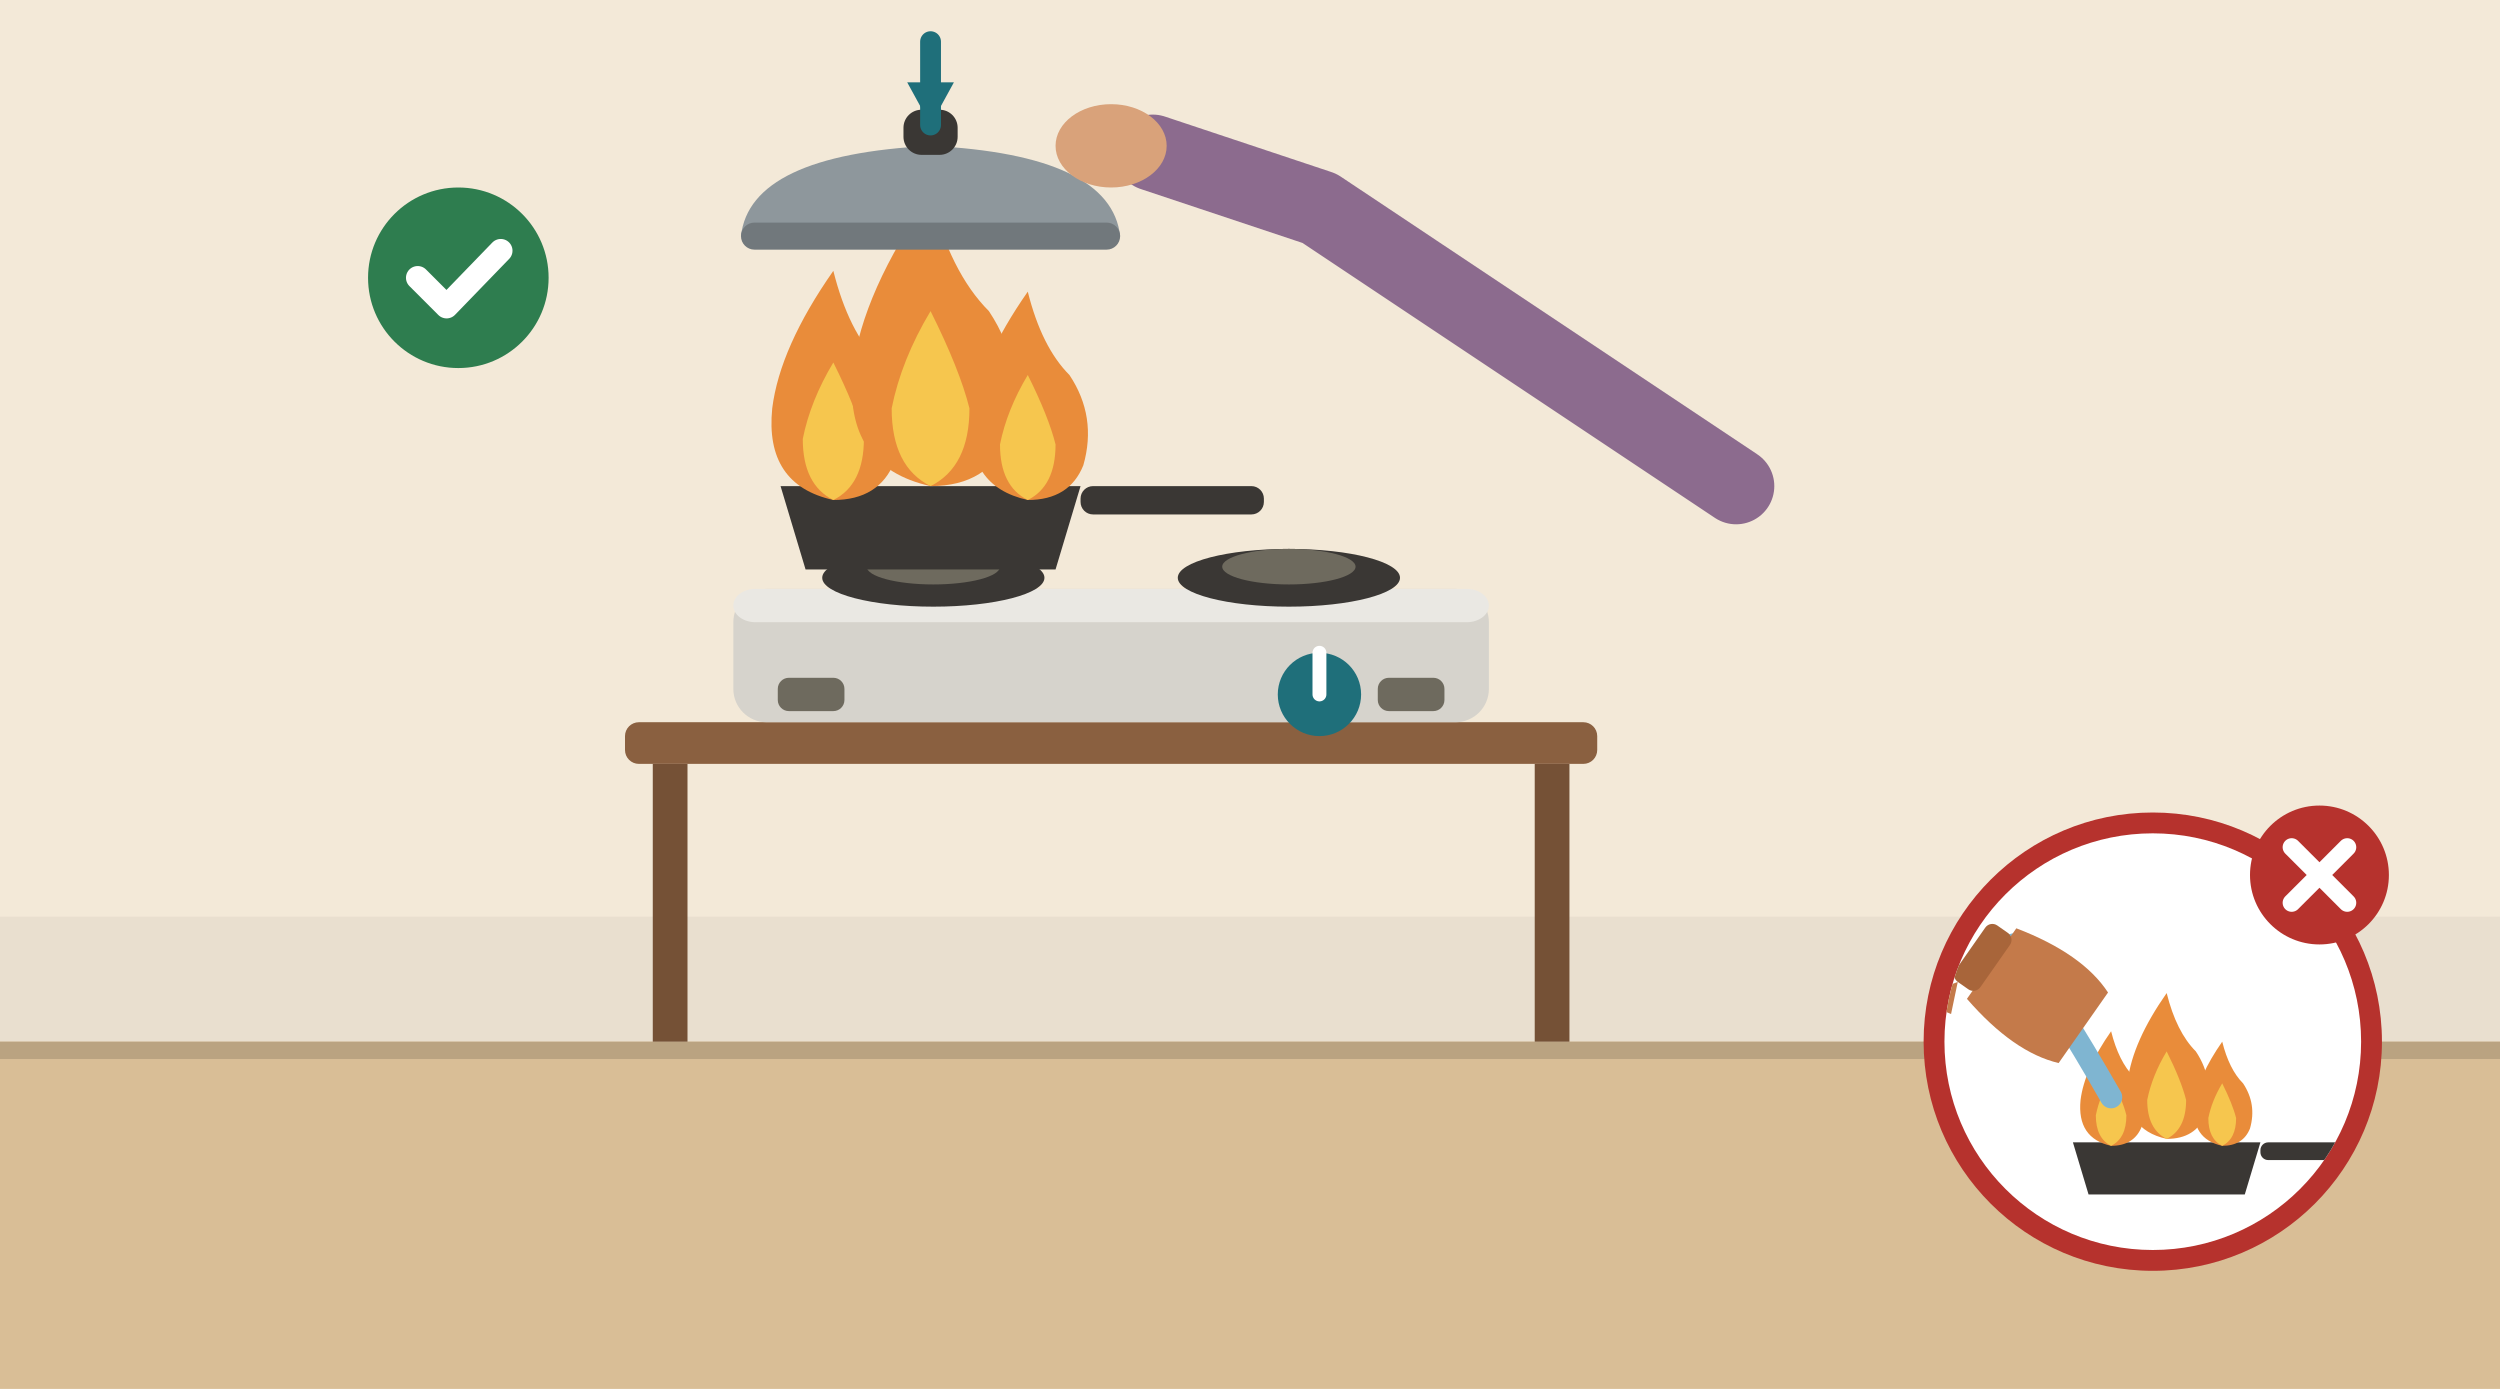
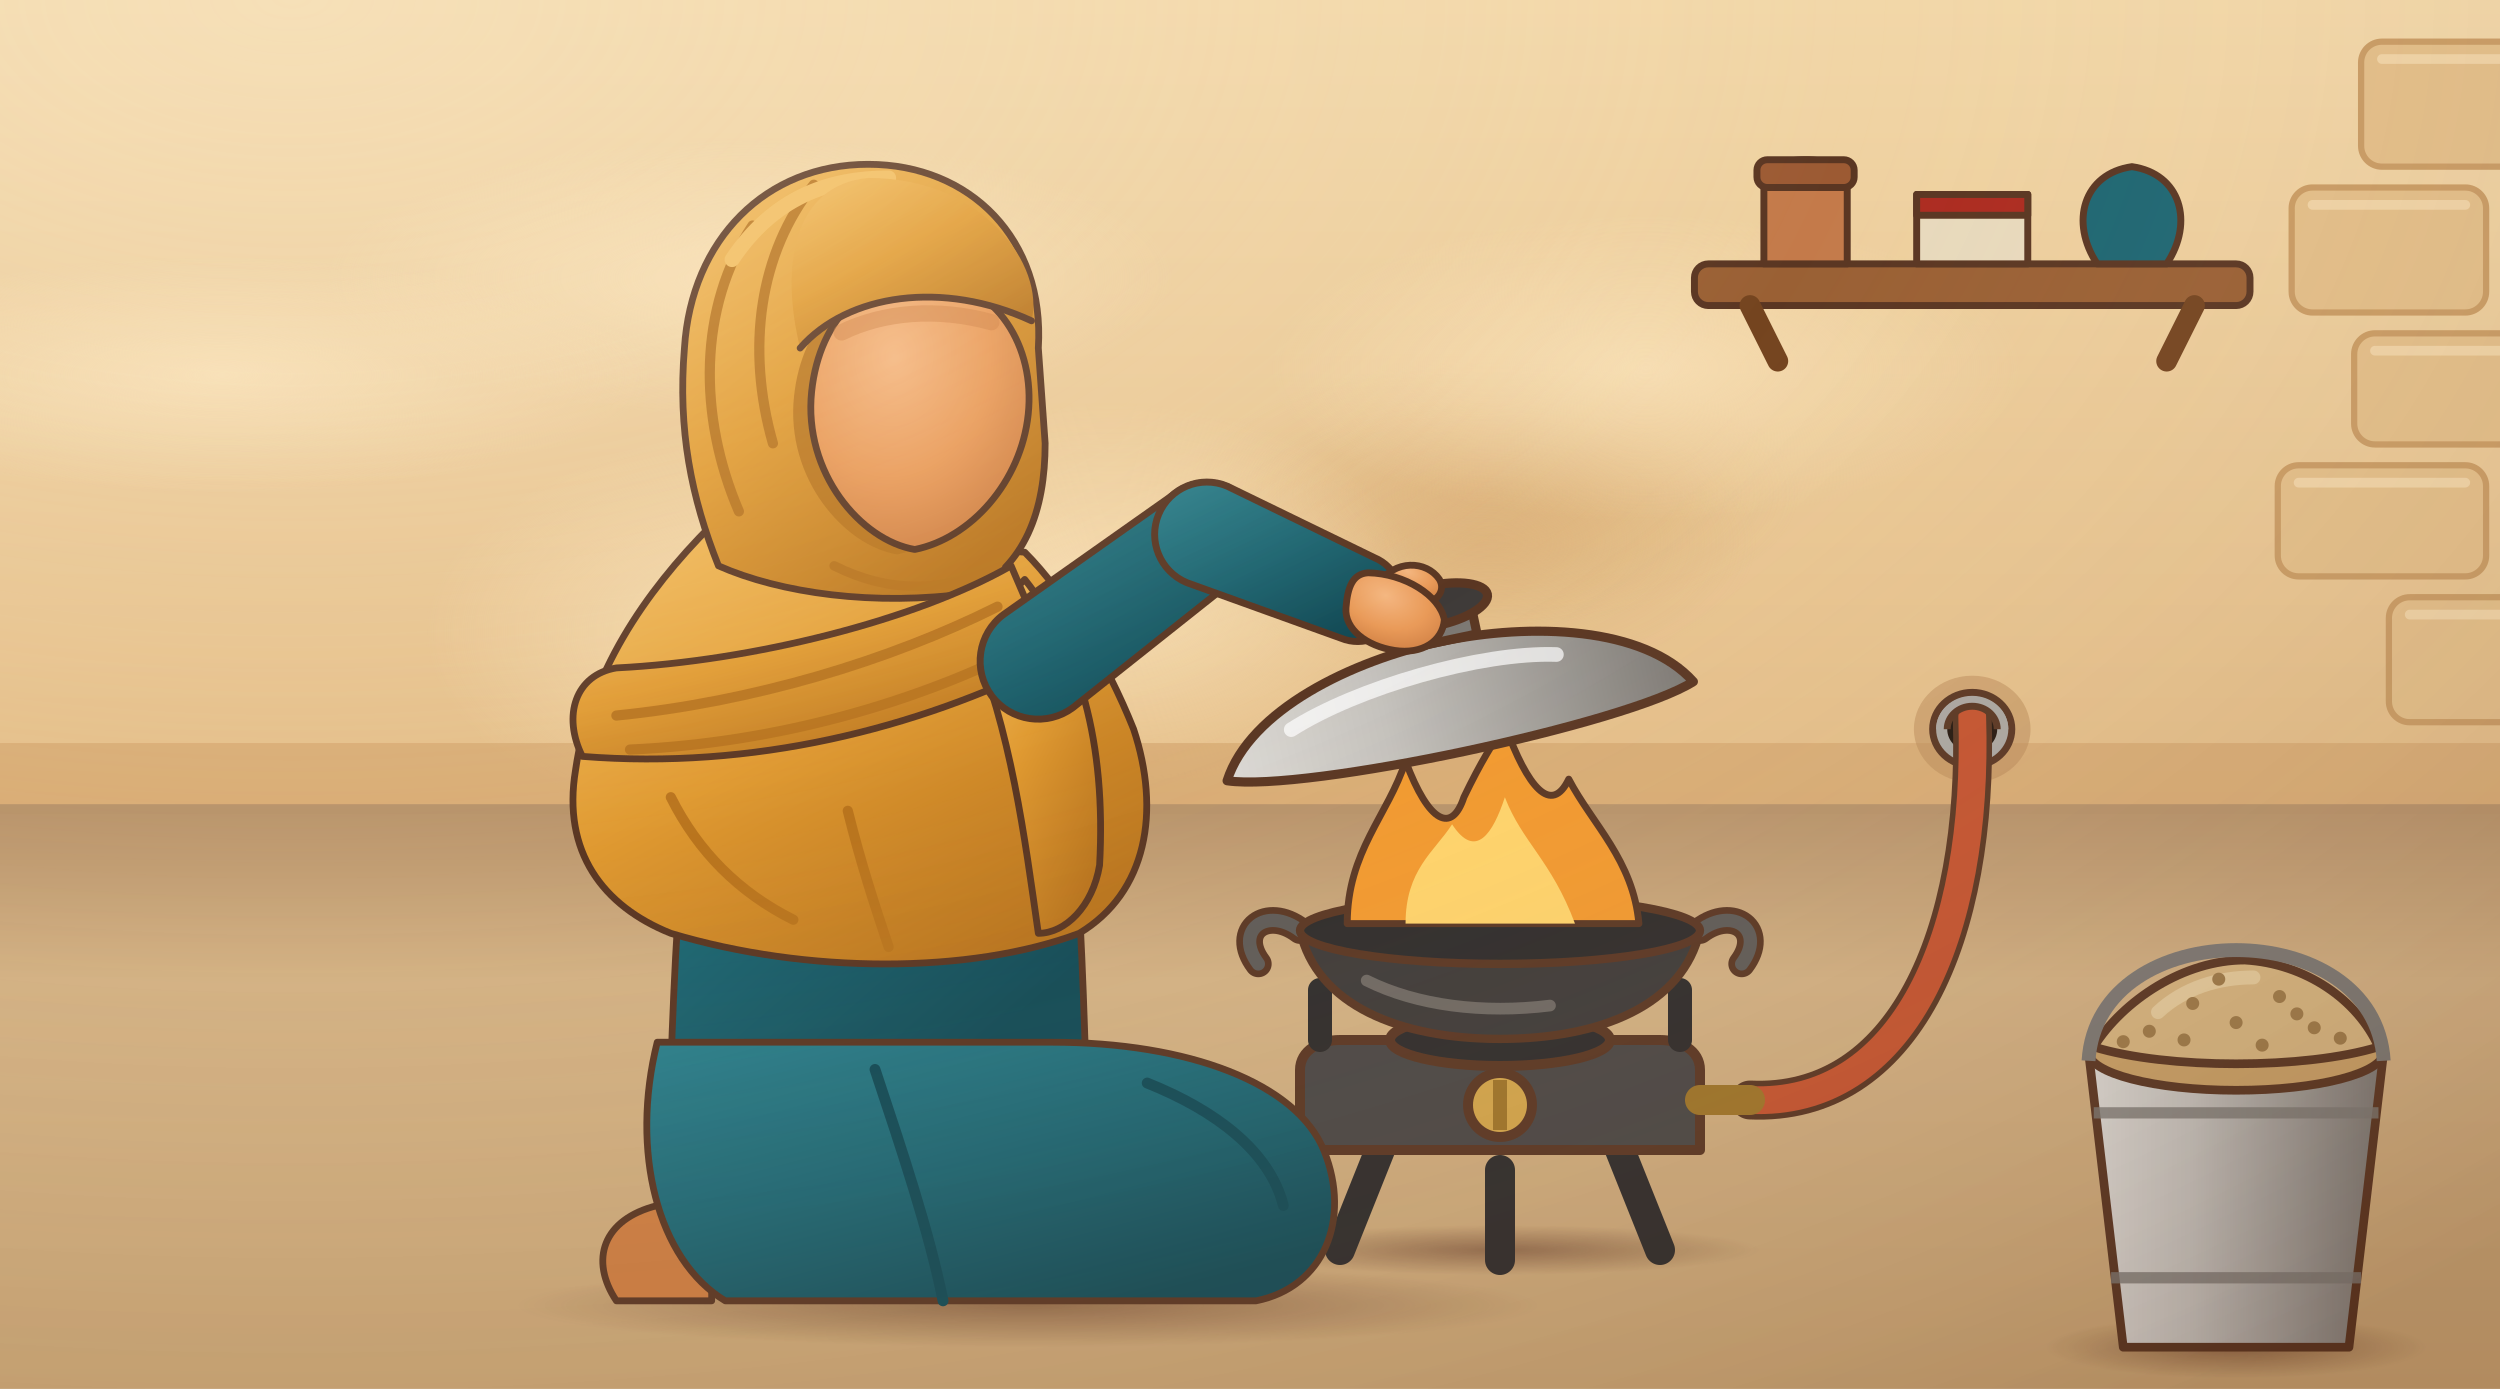
<svg xmlns="http://www.w3.org/2000/svg" viewBox="0 0 360 200">
-   <rect x="0" y="0" width="360" height="200" fill="#F3E9D8" />
-   <rect x="0" y="132" width="360" height="18" fill="#E9DFCF" />
-   <rect x="0" y="150" width="360" height="50" fill="#D9BE96" />
-   <rect x="0" y="150" width="360" height="2.5" fill="#BAA381" />
-   <rect x="90" y="104" width="140" height="6" rx="2" fill="#8A6040" />
-   <rect x="94" y="110" width="5" height="40" fill="#755136" />
-   <rect x="221" y="110" width="5" height="40" fill="#755136" />
-   <g transform="translate(160 104) scale(1.6)">
-     <rect x="-34" y="-12" width="68" height="12" rx="3" fill="#D6D3CC" />
-     <rect x="-34" y="-12" width="68" height="3" rx="2" fill="#EAE8E3" />
-     <rect x="-30" y="-4" width="6" height="3" rx="1" fill="#6E6A5E" />
-     <rect x="24" y="-4" width="6" height="3" rx="1" fill="#6E6A5E" />
-     <ellipse cx="-16" cy="-13" rx="10" ry="2.6" fill="#3A3734" />
-     <ellipse cx="-16" cy="-14" rx="6" ry="1.6" fill="#6E6A5E" />
-     <ellipse cx="16" cy="-13" rx="10" ry="2.6" fill="#3A3734" />
-     <ellipse cx="16" cy="-14" rx="6" ry="1.6" fill="#6E6A5E" />
+   <defs>
+     <linearGradient id="wl" x1="0" y1="0" x2="0" y2="1">
+       <stop offset="0" stop-color="#F2D7A8" />
+       <stop offset="1" stop-color="#E4BD87" />
+     </linearGradient>
+     <radialGradient id="lt" cx=".12" cy="0" r="1.25">
+       <stop offset="0" stop-color="#FFF4DC" stop-opacity=".30" />
+       <stop offset=".5" stop-color="#FFF4DC" stop-opacity="0" />
+       <stop offset="1" stop-color="#4A1E08" stop-opacity=".18" />
+     </radialGradient>
+     <radialGradient id="bl">
+       <stop offset="0" stop-color="#FAE3BA" stop-opacity=".75" />
+       <stop offset="1" stop-color="#FAE3BA" stop-opacity="0" />
+     </radialGradient>
+     <radialGradient id="bd">
+       <stop offset="0" stop-color="#D6A86F" stop-opacity=".45" />
+       <stop offset="1" stop-color="#D6A86F" stop-opacity="0" />
+     </radialGradient>
+     <radialGradient id="sh">
+       <stop offset="0" stop-color="#3A0E06" stop-opacity=".38" />
+       <stop offset="1" stop-color="#3A0E06" stop-opacity="0" />
+     </radialGradient>
+     <radialGradient id="sk" cx=".36" cy=".3" r=".8">
+       <stop offset="0" stop-color="#F4B680" />
+       <stop offset=".55" stop-color="#E99A58" />
+       <stop offset="1" stop-color="#CC7C40" />
+     </radialGradient>
+     <linearGradient id="sc" x1="0" y1="0" x2="0.7" y2="1">
+       <stop offset="0" stop-color="#F2BC5E" />
+       <stop offset=".5" stop-color="#E09A31" />
+       <stop offset="1" stop-color="#B9741D" />
+     </linearGradient>
+     <linearGradient id="te" x1="0" y1="0" x2="0.7" y2="1">
+       <stop offset="0" stop-color="#2B7F8B" />
+       <stop offset=".5" stop-color="#1D6672" />
+       <stop offset="1" stop-color="#124A55" />
+     </linearGradient>
+     <linearGradient id="al" x1="0" y1="0" x2="1" y2="0">
+       <stop offset="0" stop-color="#DCD9D4" />
+       <stop offset=".35" stop-color="#C4C1BC" />
+       <stop offset="1" stop-color="#7C7873" />
+     </linearGradient>
+     <linearGradient id="ef" x1="0" y1="0" x2="0" y2="1">
+       <stop offset="0" stop-color="#B8936A" />
+       <stop offset=".3" stop-color="#D3B183" />
+       <stop offset="1" stop-color="#C9A473" />
+     </linearGradient>
+   </defs>
+   <rect width="360" height="116" fill="url(#wl)" />
+   <ellipse cx="108" cy="40" rx="61" ry="20" fill="url(#bl)" />
+   <ellipse cx="213" cy="78" rx="40" ry="20" fill="url(#bd)" />
+   <ellipse cx="215" cy="71" rx="44" ry="19" fill="url(#bd)" />
+   <ellipse cx="237" cy="53" rx="54" ry="22" fill="url(#bl)" />
+   <ellipse cx="113" cy="91" rx="52" ry="29" fill="url(#bl)" />
+   <ellipse cx="160" cy="86" rx="45" ry="28" fill="url(#bl)" />
+   <ellipse cx="32" cy="54" rx="62" ry="17" fill="url(#bl)" />
+   <rect y="107" width="360" height="9" fill="#CF9F66" opacity=".55" />
+   <rect x="340" y="6" width="26" height="18" rx="3" fill="#E3BE88" stroke="#C99B63" stroke-width=".9" />
+   <path d="M343 8.5h20" stroke="#F0D3A5" stroke-width="1.4" stroke-linecap="round" />
+   <rect x="330" y="27" width="28" height="18" rx="3" fill="#E3BE88" stroke="#C99B63" stroke-width=".9" />
+   <path d="M333 29.5h22" stroke="#F0D3A5" stroke-width="1.4" stroke-linecap="round" />
+   <rect x="339" y="48" width="27" height="16" rx="3" fill="#E3BE88" stroke="#C99B63" stroke-width=".9" />
+   <path d="M342 50.5h21" stroke="#F0D3A5" stroke-width="1.4" stroke-linecap="round" />
+   <rect x="328" y="67" width="30" height="16" rx="3" fill="#E3BE88" stroke="#C99B63" stroke-width=".9" />
+   <path d="M331 69.5h24" stroke="#F0D3A5" stroke-width="1.4" stroke-linecap="round" />
+   <rect x="344" y="86" width="22" height="18" rx="3" fill="#E3BE88" stroke="#C99B63" stroke-width=".9" />
+   <path d="M347 88.5h16" stroke="#F0D3A5" stroke-width="1.4" stroke-linecap="round" />
+   <rect y="116" width="360" height="84" fill="url(#ef)" />
+   <path d="M0 116.5H360" stroke="#B8936A" stroke-width="1.4" />
+   <rect x="244" y="38" width="80" height="6" rx="2" fill="#9A6034" stroke="#5A3622" stroke-width="1" stroke-linejoin="round" stroke-linecap="round" />
+   <path d="M252 44l4 8M316 44l-4 8" stroke="#74441F" stroke-width="3" stroke-linecap="round" />
+   <path d="M254 38V26C254 22 266 22 266 26V38Z" fill="#C47A4A" stroke="#5A3622" stroke-width="1" stroke-linejoin="round" stroke-linecap="round" />
+   <rect x="253" y="23" width="14" height="4" rx="1.5" fill="#9C5A33" stroke="#5A3622" stroke-width="1" stroke-linejoin="round" stroke-linecap="round" />
+   <path d="M276 38V28H292V38Z" fill="#E8D9BC" stroke="#5A3622" stroke-width="1" stroke-linejoin="round" stroke-linecap="round" />
+   <path d="M276 28H292V31H276Z" fill="#AC2B20" stroke="#5A3622" stroke-width="1" stroke-linejoin="round" stroke-linecap="round" />
+   <path d="M302 38C298 32 300 25 307 24C314 25 316 32 312 38Z" fill="#1D6672" stroke="#5A3622" stroke-width="1" stroke-linejoin="round" stroke-linecap="round" />
+   <ellipse cx="284" cy="105" rx="8.4" ry="7.7" fill="#B98A57" opacity=".5" />
+   <ellipse cx="284" cy="105" rx="5.7" ry="5.3" fill="#ABA7A2" stroke="#5A3622" stroke-width="1" stroke-linejoin="round" stroke-linecap="round" />
+   <ellipse cx="284" cy="105" rx="3.6" ry="3.3" fill="#24170F" />
+   <path d="M252.0 158.4C274.0 159.4 285 135 284 103.2" fill="none" stroke="#5A3622" stroke-width="5.6" stroke-linecap="round" />
+   <path d="M252.0 158.4C274.0 159.4 285 135 284 103.2" fill="none" stroke="#C5532F" stroke-width="4" stroke-linecap="round" />
+   <path d="M278.8 105A5.2 4.7 0 0 1 289.2 105L287.6 105A3.6 3.3 0 0 0 280.4 105Z" fill="#ABA7A2" />
+   <path d="M280.4 105A3.6 3.3 0 0 1 287.6 105" fill="none" stroke="#5A3622" stroke-width="1" />
+   <ellipse cx="216" cy="180" rx="37.44" ry="3.6" fill="url(#sh)" />
+   <g transform="translate(216 180) scale(1.44)">
+     <path d="M-16 0L-12-10M16 0L12-10M0 1V-8" stroke="#2E2B2A" stroke-width="3" stroke-linecap="round" />
+     <path d="M-20-10H20V-18C20-20 18-21 16-21H-16C-18-21-20-20-20-18Z" fill="#4A4644" stroke="#5A3622" stroke-width="1" stroke-linejoin="round" stroke-linecap="round" />
+     <ellipse cx="0" cy="-21" rx="11" ry="2.6" fill="#2E2B2A" stroke="#5A3622" stroke-width="1" stroke-linejoin="round" stroke-linecap="round" />
+     <path d="M-18-21V-26M18-21V-26M0-23V-27" stroke="#2E2B2A" stroke-width="2.4" stroke-linecap="round" />
+     <circle cx="0" cy="-14.5" r="3.2" fill="#D3A54A" stroke="#5A3622" stroke-width="1" stroke-linejoin="round" stroke-linecap="round" />
+     <path d="M0-17V-12" stroke="#9F7428" stroke-width="1.4" />
+     <path d="M20-15H25" stroke="#9F7428" stroke-width="3" stroke-linecap="round" />
  </g>
-   <g transform="translate(134 82) scale(1.2)">
-     <path d="M-18 -10H18L15 0H-15Z" fill="#3A3734" />
-     <rect x="18" y="-10" width="22" height="3.4" rx="1.5" fill="#3A3734" />
+   <g transform="translate(216 134) scale(1.2)">
+     <path d="M-24 0C-22 9-12 13 0 13C12 13 22 9 24 0Z" fill="#3E3A38" stroke="#5A3622" stroke-width="1" stroke-linejoin="round" stroke-linecap="round" />
+     <path d="M-24 0C-28-3-32 0-29 4M24 0C28-3 32 0 29 4" fill="none" stroke="#5A3622" stroke-width="3.2" stroke-linecap="round" />
+     <path d="M-24 0C-28-3-32 0-29 4M24 0C28-3 32 0 29 4" fill="none" stroke="#5E5A56" stroke-width="1.6" stroke-linecap="round" />
+     <ellipse cx="0" cy="0" rx="24" ry="4" fill="#2E2B2A" stroke="#5A3622" stroke-width="1" stroke-linejoin="round" stroke-linecap="round" />
+     <path d="M-16 6C-10 9 -2 10 6 9" stroke="#6E6862" stroke-width="1.4" fill="none" stroke-linecap="round" />
  </g>
-   <g transform="translate(120 72) scale(1.1)">
-     <path d="M0 0Q-9 -2-8 -12Q-7 -20 0 -30Q2 -22 6 -18Q10 -12 8 -5Q6 0 0 0Z" fill="#E98C3A" />
-     <path d="M0 0Q-4 -2-4 -8Q-3 -13 0 -18Q3 -12 4 -8Q4 -2 0 0Z" fill="#F6C64E" />
+   <g transform="translate(215 133) scale(1.0)">
+     <path d="M-21.0 0C-21.0-10.4 -15.1-15.6 -12.6-23.4C-9.2-14.3 -5.9-13.0 -4.2-18.2C-1.7-23.4 0-26.0 1.7-28.6C5.0-19.5 8.4-15.6 10.9-20.8C14.3-14.3 20.2-9.1 21.0 0Z" fill="#F2992E" stroke="#5A3622" stroke-width="1" stroke-linejoin="round" stroke-linecap="round" />
+     <path d="M-12.6 0C-12.6-7.8 -8.4-10.4 -5.9-14.3C-2.5-9.1 0-13.0 1.7-18.2C4.2-11.7 8.4-9.1 11.8 0Z" fill="#FFD36A" />
  </g>
-   <g transform="translate(134 70) scale(1.4)">
-     <path d="M0 0Q-9 -2-8 -12Q-7 -20 0 -30Q2 -22 6 -18Q10 -12 8 -5Q6 0 0 0Z" fill="#E98C3A" />
-     <path d="M0 0Q-4 -2-4 -8Q-3 -13 0 -18Q3 -12 4 -8Q4 -2 0 0Z" fill="#F6C64E" />
+   <g transform="translate(322 194) scale(1.25)">
+     <ellipse cx="0" cy="0" rx="22" ry="3.6" fill="url(#sh)" />
+     <path d="M-17-34L-13 0H13L17-34Z" fill="url(#al)" stroke="#5A3622" stroke-width="1" stroke-linejoin="round" stroke-linecap="round" />
+     <path d="M-16.4-27H16.4M-14.4-8H14.4" stroke="#7C7873" stroke-width="1.3" opacity=".8" />
+     <ellipse cx="0" cy="-34" rx="17" ry="4.4" fill="#C9A066" stroke="#5A3622" stroke-width="1" stroke-linejoin="round" stroke-linecap="round" />
+     <path d="M-16.4-34.6C-13-40-6-44.6 1-44.6C8-44.2 14-40 16.4-34.6C8-32 -8-32-16.4-34.6Z" fill="#D7B57F" stroke="#5A3622" stroke-width="1" stroke-linejoin="round" stroke-linecap="round" />
+     <path d="M-9-38.6C-6-41.4-2-42.6 2-42.6" fill="none" stroke="#E6CC9C" stroke-width="1.6" stroke-linecap="round" />
+     <circle cx="-10" cy="-36.4" r=".75" fill="#9E7A48" />
+     <circle cx="-5" cy="-39.6" r=".75" fill="#9E7A48" />
+     <circle cx="0" cy="-37.4" r=".75" fill="#9E7A48" />
+     <circle cx="5" cy="-40.4" r=".75" fill="#9E7A48" />
+     <circle cx="9" cy="-36.8" r=".75" fill="#9E7A48" />
+     <circle cx="-2" cy="-42.4" r=".75" fill="#9E7A48" />
+     <circle cx="12" cy="-35.6" r=".75" fill="#9E7A48" />
+     <circle cx="-13" cy="-35.2" r=".75" fill="#9E7A48" />
+     <circle cx="3" cy="-34.8" r=".75" fill="#9E7A48" />
+     <circle cx="-6" cy="-35.4" r=".75" fill="#9E7A48" />
+     <circle cx="7" cy="-38.4" r=".75" fill="#9E7A48" />
+     <path d="M-17-33C-16-50 16-50 17-33" fill="none" stroke="#7C7873" stroke-width="1.6" />
  </g>
-   <g transform="translate(148 72)">
-     <path d="M0 0Q-9 -2-8 -12Q-7 -20 0 -30Q2 -22 6 -18Q10 -12 8 -5Q6 0 0 0Z" fill="#E98C3A" />
-     <path d="M0 0Q-4 -2-4 -8Q-3 -13 0 -18Q3 -12 4 -8Q4 -2 0 0Z" fill="#F6C64E" />
+   <ellipse cx="148" cy="188" rx="74" ry="6" fill="url(#sh)" />
+   <g transform="translate(126 56) scale(0.98 0.98)">
+     <path d="M-38 134C-42 128-40 122-32 120L-24 122V134Z" fill="#CC7C40" stroke="#5A3622" stroke-width="1" stroke-linejoin="round" stroke-linecap="round" />
+     <path d="M-20 24C-27 44-29 70-30 100H31C30 70 29 44 21 24Z" fill="url(#te)" stroke="#5A3622" stroke-width="1" stroke-linejoin="round" stroke-linecap="round" />
+     <path d="M-32 96C-36 112-32 128-22 134H56C66 132 70 122 66 112C62 102 46 96 26 96Z" fill="url(#te)" stroke="#5A3622" stroke-width="1" stroke-linejoin="round" stroke-linecap="round" />
+     <path d="M0 100C4 112 8 124 10 134M40 102C50 106 58 112 60 120" fill="none" stroke="#124A55" stroke-width="1.6" stroke-linecap="round" />
  </g>
-   <g transform="translate(134 34) scale(1.3)">
-     <path d="M-21 0Q-20 -9 0 -10Q20 -9 21 0Z" fill="#8E979C" />
-     <rect x="-21" y="-1.5" width="42" height="3" rx="1.5" fill="#71787C" />
-     <rect x="-3" y="-14" width="6" height="5" rx="2" fill="#3A3734" />
+   <g transform="translate(126 56) scale(0.98 0.98)">
+     <path d="M-24 20C-34.0 30.0 -42.0 42.0 -44.0 56.0C-46.0 68.0 -40.0 76.0 -30.0 80.0C-10.0 86.0 14.0 86.0 30.0 80.0C40.0 74.0 42.0 62.0 38.0 50.0C34.0 40.0 28 30 22 24Z" fill="url(#sc)" stroke="#5A3622" stroke-width="1" stroke-linejoin="round" stroke-linecap="round" />
+     <path d="M28.0 44.0C31.0 54.0 31.0 64.0 29.0 74.0M-30.0 60.0C-26.0 68.0 -20.0 74.0 -12.0 78.0M-4.0 62.0C-2.0 70.0 0.0 76.0 2.0 82.0" fill="none" stroke="#B9741D" stroke-width="1.5" stroke-linecap="round" />
+     <path d="M22 28C30.0 38.0 34.0 52.0 33.0 70.0C32.0 76.0 28.0 80.0 24.0 80.0C22.0 66.0 20.0 50.0 14 36Z" fill="url(#sc)" stroke="#5A3622" stroke-width="1" stroke-linejoin="round" stroke-linecap="round" />
+     <path d="M24-6C25-22 14-33-1-33C-16-33-27-22-28-6C-29 6-27 16-23 26C-14 30 0 32 14 30C22 26 25 18 25 8Z" fill="url(#sc)" stroke="#5A3622" stroke-width="1" stroke-linejoin="round" stroke-linecap="round" />
+     <path d="M-18-24C-26-12-26 4-20 18M-9-30C-17-20-19-6-15 8" fill="none" stroke="#B9741D" stroke-width="1.5" stroke-linecap="round" />
+     <path d="M-21-19C-15-28-7-31 2-31" fill="none" stroke="#F2BC5E" stroke-width="2.2" stroke-linecap="round" />
+     <g transform="translate(6 3) rotate(6)">
+       <path d="M0-19.5C10-19.5 16.5-11 16.5-1C16.5 9 10 18 2 20.5C-6 20-15.5 11-15.5-1C-15.5-12-9-19.5 0-19.5Z" fill="#B9741D" transform="translate(-2.5 1)" opacity=".9" />
+       <path d="M0-19.5C10-19.5 16.5-11 16.5-1C16.5 9 10 18 2 20.5C-6 20-15.5 11-15.5-1C-15.5-12-9-19.5 0-19.5Z" fill="url(#sk)" stroke="#5A3622" stroke-width="1" stroke-linejoin="round" stroke-linecap="round" />
+     </g>
+     <path d="M-11-6C-4-14 10-16 23-10C25-18 16-31-1-31C-12-30-14-18-11-6Z" fill="url(#sc)" />
+     <path d="M-11-6C-4-14 10-16 23-10" fill="none" stroke="#5A3622" stroke-width="1" stroke-linecap="round" />
+     <path d="M-4.9-10.7C1.2-13.7 9.1-14.4 17.1-12.2" fill="none" stroke="#CC7C40" stroke-width="2.4" stroke-linecap="round" opacity=".45" transform="translate(0 2.4)" />
+     <path d="M-6 26C2 30 10 30 18 26" fill="none" stroke="#B9741D" stroke-width="1.4" stroke-linecap="round" />
+     <path d="M20 26C6 34.0 -18.0 40.0 -38.0 41.0C-44.0 42.0 -46.0 48.0 -43.0 54.0C-18.0 56.0 6 50.0 26 40.0Z" fill="url(#sc)" stroke="#5A3622" stroke-width="1" stroke-linejoin="round" stroke-linecap="round" />
+     <path d="M18 32.0C2 40.0 -18.0 46.0 -38.0 48.0M22 38.0C6 46.0 -14.0 52.0 -36.0 53.0" fill="none" stroke="#B9741D" stroke-width="1.5" stroke-linecap="round" />
  </g>
-   <path d="M134 6L134 18" fill="none" stroke="#1F6F7A" stroke-width="3" stroke-linecap="round" stroke-linejoin="round" />
-   <path d="M134 18L130.64 11.86L137.36 11.86Z" fill="#1F6F7A" />
-   <path d="M250 70L190 30L166 22" fill="none" stroke="#8C6B8E" stroke-width="11" stroke-linecap="round" stroke-linejoin="round" />
-   <ellipse cx="160" cy="21" rx="8" ry="6" fill="#D9A27A" />
-   <circle cx="190" cy="100" r="6" fill="#1F6F7A" />
-   <path d="M190 100L190 94" fill="none" stroke="#FFFFFF" stroke-width="2" stroke-linecap="round" stroke-linejoin="round" />
-   <circle cx="66" cy="40" r="13" fill="#2E7D4F" />
-   <path d="M60.15 40l4.16 4.16l7.8 -8.06" fill="none" stroke="#FFFFFF" stroke-width="3.38" stroke-linecap="round" stroke-linejoin="round" />
-   <defs>
-     <clipPath id="nw">
-       <circle cx="310" cy="150" r="30" />
-     </clipPath>
-   </defs>
-   <circle cx="310" cy="150" r="33" fill="#B6322D" />
-   <g clip-path="url(#nw)">
-     <circle cx="310" cy="150" r="30" fill="#FFFFFF" />
-     <g transform="translate(310 150)">
-       <g transform="translate(2 22) scale(0.75)">
-         <path d="M-18 -10H18L15 0H-15Z" fill="#3A3734" />
-         <rect x="18" y="-10" width="22" height="3.4" rx="1.5" fill="#3A3734" />
-       </g>
-       <g transform="translate(-6 15) scale(0.55)">
-         <path d="M0 0Q-9 -2-8 -12Q-7 -20 0 -30Q2 -22 6 -18Q10 -12 8 -5Q6 0 0 0Z" fill="#E98C3A" />
-         <path d="M0 0Q-4 -2-4 -8Q-3 -13 0 -18Q3 -12 4 -8Q4 -2 0 0Z" fill="#F6C64E" />
-       </g>
-       <g transform="translate(2 14) scale(0.7)">
-         <path d="M0 0Q-9 -2-8 -12Q-7 -20 0 -30Q2 -22 6 -18Q10 -12 8 -5Q6 0 0 0Z" fill="#E98C3A" />
-         <path d="M0 0Q-4 -2-4 -8Q-3 -13 0 -18Q3 -12 4 -8Q4 -2 0 0Z" fill="#F6C64E" />
-       </g>
-       <g transform="translate(10 15) scale(0.5)">
-         <path d="M0 0Q-9 -2-8 -12Q-7 -20 0 -30Q2 -22 6 -18Q10 -12 8 -5Q6 0 0 0Z" fill="#E98C3A" />
-         <path d="M0 0Q-4 -2-4 -8Q-3 -13 0 -18Q3 -12 4 -8Q4 -2 0 0Z" fill="#F6C64E" />
-       </g>
-       <path d="M-20 -14Q-14 -6-6 8" fill="none" stroke="#7FB5D1" stroke-width="3.2" stroke-linecap="round" stroke-linejoin="round" />
-       <g transform="translate(-10 -2) rotate(-55) scale(0.62)">
-         <path d="M-10 -26Q-14 -10-10 0H10Q14 -10 10 -26Z" fill="#C47A4A" />
-         <rect x="-8" y="-32" width="16" height="7" rx="2" fill="#A8653A" />
-         <path d="M-8 -30L-17 -36L-15 -27Z" fill="#C47A4A" />
-       </g>
-     </g>
+   <g transform="translate(210 104) rotate(-12) scale(1.32)">
+     <path d="M-26 1C-22-6-10-9 0-9C10-9 22-6 26 1C18 4-18 4-26 1Z" fill="url(#al)" stroke="#5A3622" stroke-width="1" stroke-linejoin="round" stroke-linecap="round" />
+     <path d="M-18-3C-10-6 4-7 12-5" stroke="#FFFFFF" stroke-width="1.6" fill="none" stroke-linecap="round" opacity=".7" />
+     <path d="M-4-9V-12H4V-9Z" fill="#7C7873" stroke="#5A3622" stroke-width="1" stroke-linejoin="round" stroke-linecap="round" />
+     <ellipse cx="0" cy="-13" rx="6" ry="2.2" fill="#3E3A38" stroke="#5A3622" stroke-width="1" stroke-linejoin="round" stroke-linecap="round" />
  </g>
-   <circle cx="334" cy="126" r="10" fill="#B6322D" />
-   <path d="M330 122l8 8M338 122l-8 8" fill="none" stroke="#FFFFFF" stroke-width="2.6" stroke-linecap="round" stroke-linejoin="round" />
+   <path d="M154.5 101.9L178.3 83.0A1 1 0 0 0 169.3 71.0L144.5 88.5A1 1 0 0 0 154.5 101.9Z" fill="url(#te)" stroke="#5A3622" stroke-width="1" stroke-linejoin="round" stroke-linecap="round" />
+   <path d="M170.9 83.9L193.1 91.9A1 1 0 0 0 197.9 80.3L176.7 70.0A1 1 0 0 0 170.9 83.9Z" fill="url(#te)" stroke="#5A3622" stroke-width="1" stroke-linejoin="round" stroke-linecap="round" />
+   <g transform="translate(200 88) rotate(22.864) scale(0.98)">
+     <path d="M-3-3C-2.2-7.4 2.2-9 5-7.2C6.4-6.2 6.2-4.2 4.4-3.2Z" fill="url(#sk)" stroke="#5A3622" stroke-width="1" stroke-linejoin="round" stroke-linecap="round" />
+     <path d="M-5-4C0-6 6-5 8-2C9 1 7 4 3 5C-1 6-5 5-6 2C-7-1-7-3-5-4Z" fill="url(#sk)" stroke="#5A3622" stroke-width="1" stroke-linejoin="round" stroke-linecap="round" />
+   </g>
+   <rect width="360" height="200" fill="url(#lt)" />
</svg>
